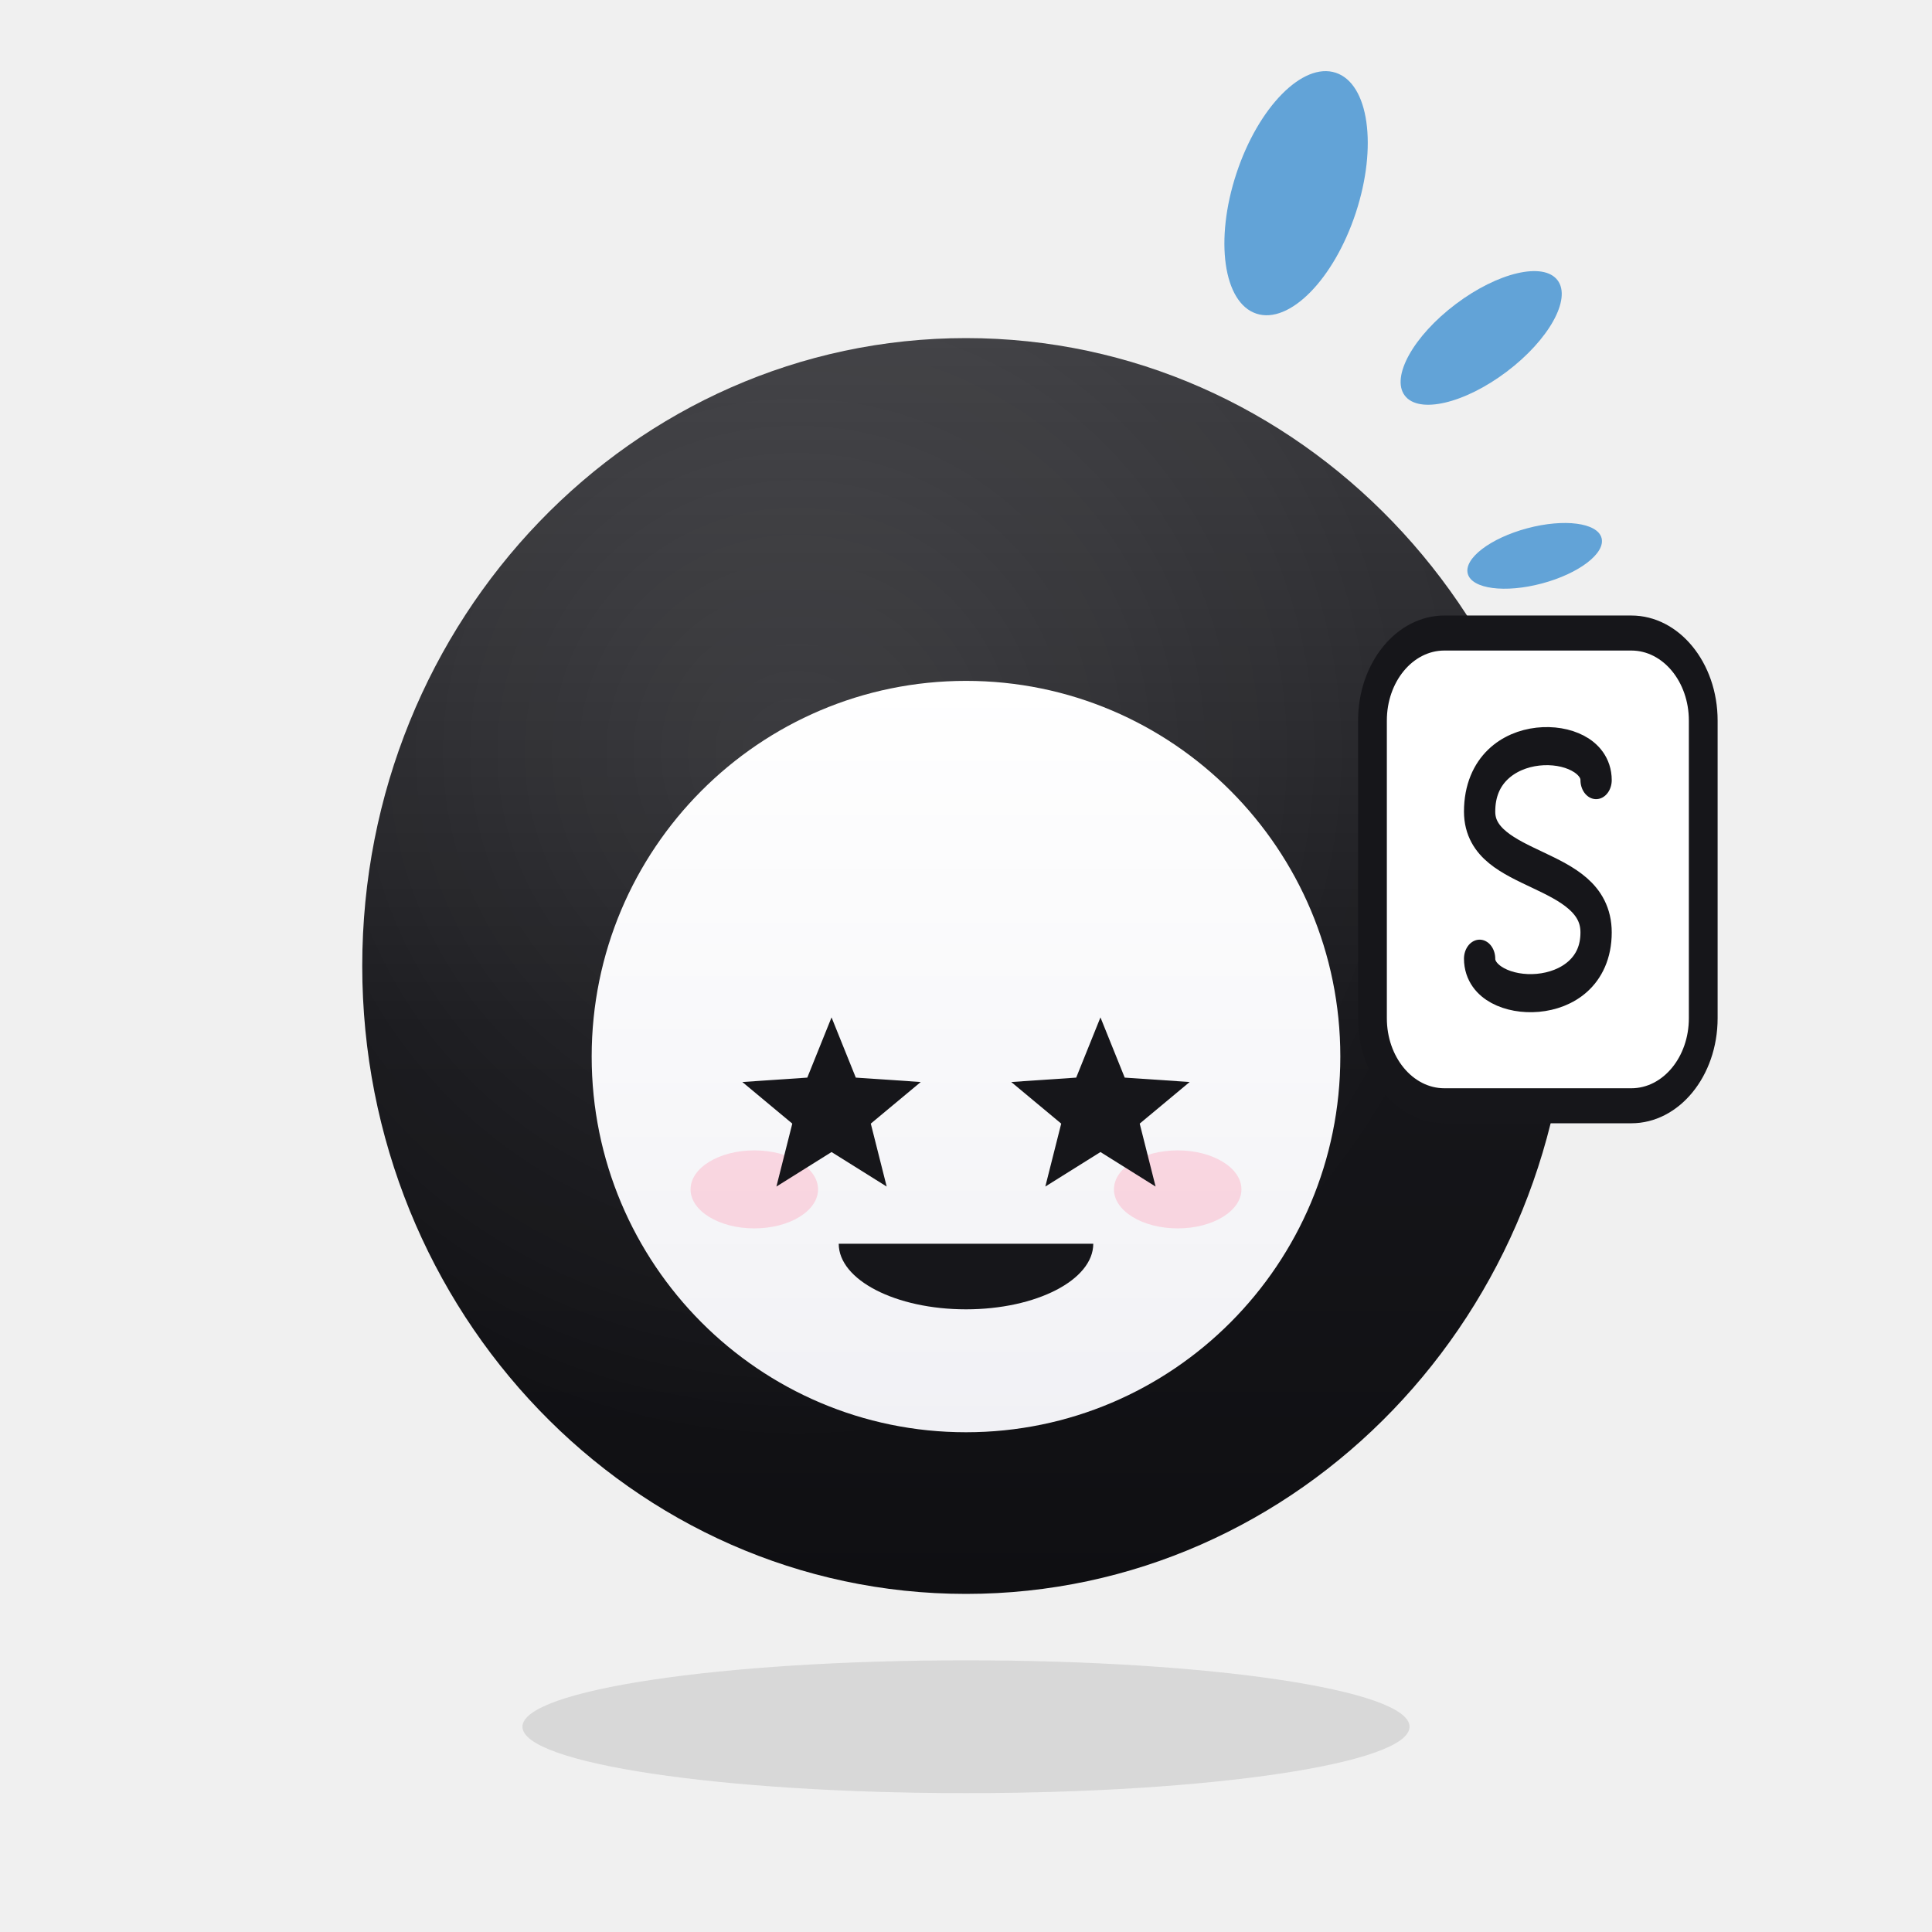
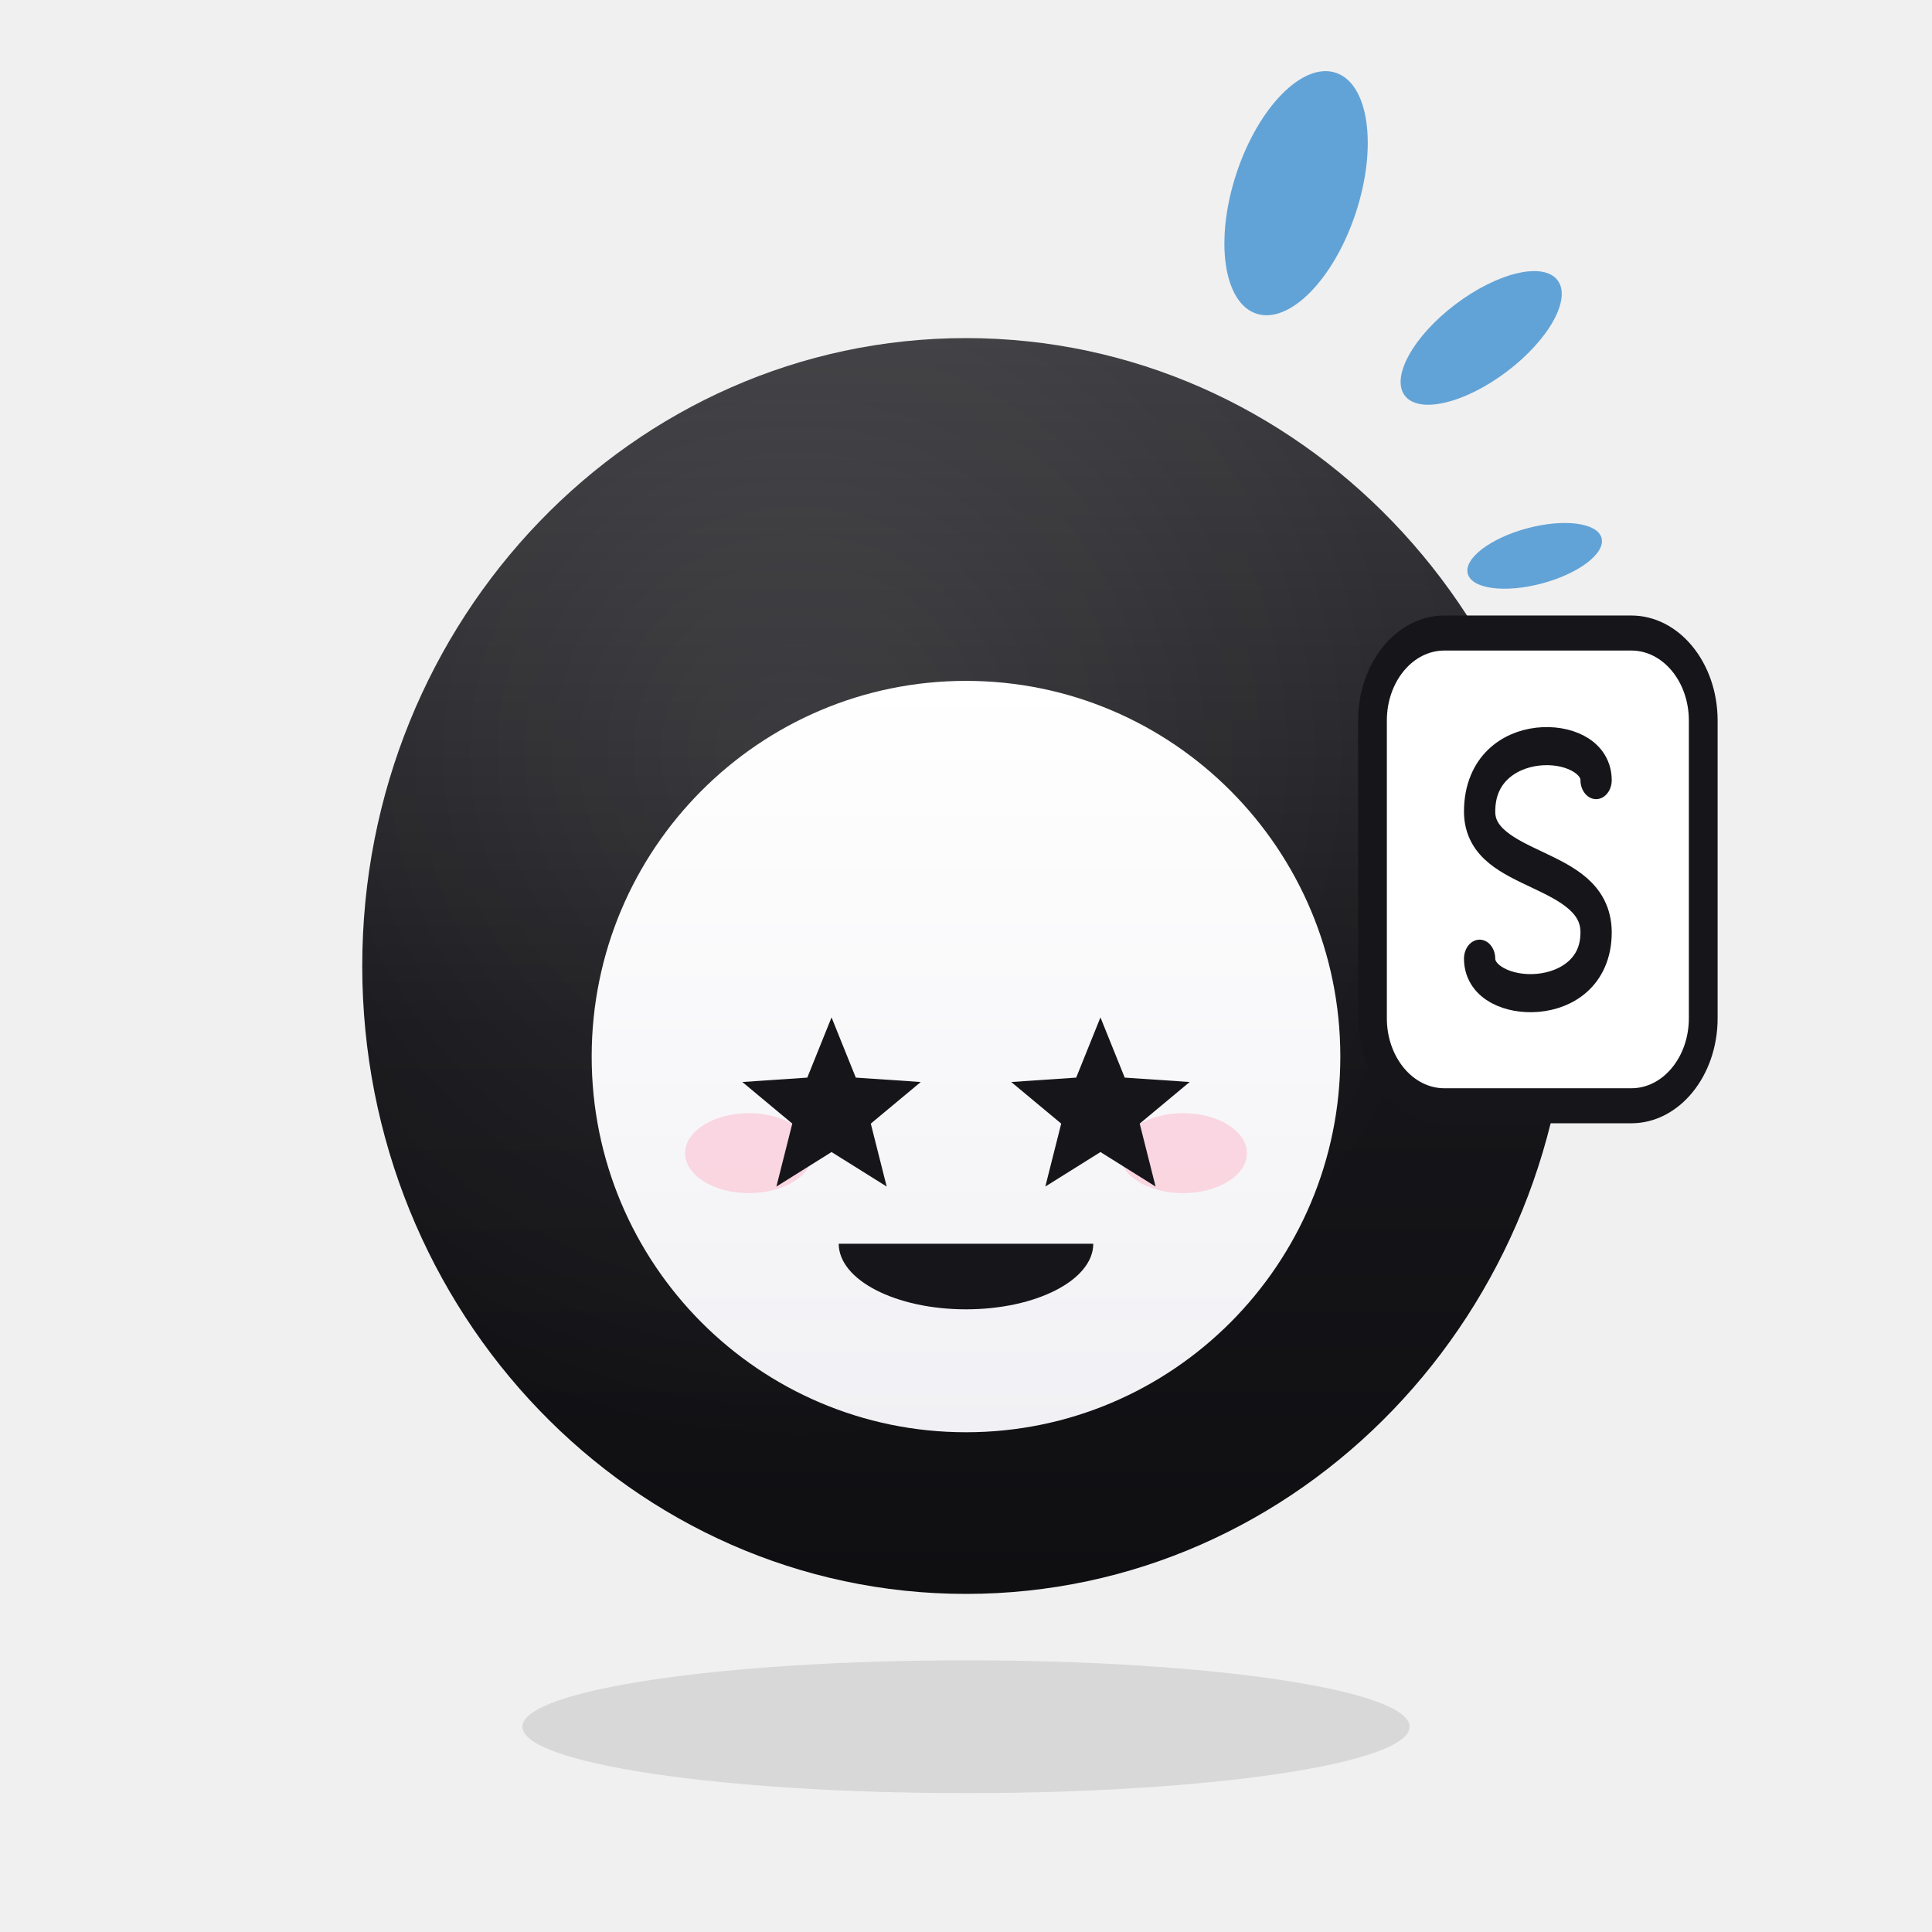
<svg xmlns="http://www.w3.org/2000/svg" width="320" height="320" viewBox="0 0 320 320">
  <defs>
    <linearGradient id="bg0" gradientUnits="userSpaceOnUse" x1="0" y1="-104" x2="0" y2="104">
      <stop offset="0" stop-color="#3b3b3f" />
      <stop offset="0.55" stop-color="#16161A" />
      <stop offset="1" stop-color="#0f0f12" />
    </linearGradient>
    <radialGradient id="bg1" gradientUnits="userSpaceOnUse" cx="-28" cy="-35.36" r="115" fx="-28" fy="-35.36">
      <stop offset="0" stop-color="#FFFFFF" />
      <stop offset="1" stop-color="rgba(255,255,255,0)" />
    </radialGradient>
    <linearGradient id="bg2" gradientUnits="userSpaceOnUse" x1="0" y1="-47.226" x2="0" y2="77.226">
      <stop offset="0" stop-color="#FFFFFF" />
      <stop offset="1" stop-color="#F1F1F5" />
    </linearGradient>
    <clipPath id="bc1">
      <path d="M62 15C62 49.367 34.242 77.226 0 77.226C-34.242 77.226 -62 49.367 -62 15C-62 -19.367 -34.242 -47.226 0 -47.226C34.242 -47.226 62 -19.367 62 15" transform="matrix(1 0 0 1 160 160)" />
    </clipPath>
  </defs>
  <path d="M73.467 126C73.467 132.075 40.575 137 0 137C-40.575 137 -73.467 132.075 -73.467 126C-73.467 119.925 -40.575 115 0 115C40.575 115 73.467 119.925 73.467 126" fill="rgba(22,22,26,0.13)" fill-opacity="0.857" transform="matrix(1 0 0 1 160 160)" />
  <path d="M100 0C100 57.438 55.228 104 0 104C-55.228 104 -100 57.438 -100 0C-100 -57.438 -55.228 -104 0 -104C55.228 -104 100 -57.438 100 0" fill="url(#bg0)" transform="matrix(1 0 0 1 160 160)" />
  <path d="M100 0C100 57.438 55.228 104 0 104C-55.228 104 -100 57.438 -100 0C-100 -57.438 -55.228 -104 0 -104C55.228 -104 100 -57.438 100 0" fill="url(#bg1)" fill-opacity="0.1" transform="matrix(1 0 0 1 160 160)" />
  <path d="M62 15C62 49.367 34.242 77.226 0 77.226C-34.242 77.226 -62 49.367 -62 15C-62 -19.367 -34.242 -47.226 0 -47.226C34.242 -47.226 62 -19.367 62 15" fill="url(#bg2)" transform="matrix(1 0 0 1 160 160)" />
-   <path d="M11.5 0C11.5 3.866 6.351 7 0 7C-6.351 7 -11.5 3.866 -11.5 0C-11.5 -3.866 -6.351 -7 0 -7C6.351 -7 11.5 -3.866 11.5 0" fill="rgba(255,138,168,0.42)" fill-opacity="0.7" transform="matrix(0.918 0 0 0.923 124.936 197)" />
-   <path d="M11.5 0C11.5 3.866 6.351 7 0 7C-6.351 7 -11.5 3.866 -11.5 0C-11.5 -3.866 -6.351 -7 0 -7C6.351 -7 11.5 -3.866 11.5 0" fill="rgba(255,138,168,0.42)" fill-opacity="0.7" transform="matrix(0.918 0 0 0.923 195.064 197)" />
+   <path d="M11.5 0C11.5 3.866 6.351 7 0 7C-6.351 7 -11.5 3.866 -11.5 0C-11.5 -3.866 -6.351 -7 0 -7C6.351 -7 11.5 -3.866 11.5 0" fill="rgba(255,138,168,0.42)" fill-opacity="0.7" transform="matrix(0.918 0 0 0.946 124.036 191)" />
+   <path d="M11.5 0C11.5 3.866 6.351 7 0 7C-6.351 7 -11.5 3.866 -11.5 0C-11.5 -3.866 -6.351 -7 0 -7C6.351 -7 11.5 -3.866 11.5 0" fill="rgba(255,138,168,0.42)" fill-opacity="0.7" transform="matrix(0.918 0 0 0.946 195.964 191)" />
  <g clip-path="url(#bc1)">
    <path d="M0 -16L4.138 -5.695L15.217 -4.944L6.695 2.175L9.405 12.944L0 7.04L-9.405 12.944L-6.695 2.175L-15.217 -4.944L-4.138 -5.695Z" fill="#16161A" transform="matrix(0.971 0 0 0.968 137.73 184)" />
    <path d="M0 -16L4.138 -5.695L15.217 -4.944L6.695 2.175L9.405 12.944L0 7.04L-9.405 12.944L-6.695 2.175L-15.217 -4.944L-4.138 -5.695Z" fill="#16161A" transform="matrix(0.971 0 0 0.968 182.27 184)" />
    <path d="M-21.08 0L21.08 0C21.08 6.835 11.642 12.376 0 12.376C-11.642 12.376 -21.08 6.835 -21.08 0Z" fill="#16161A" transform="matrix(1 0 0 0.878 160 206)" />
  </g>
  <path d="M-10.215 -10.816C-8.289 -8.119 -9.498 -3.956 -12.914 -1.517C-16.33 0.922 -20.66 0.713 -22.585 -1.984C-24.511 -4.681 -23.302 -8.844 -19.886 -11.283C-16.47 -13.722 -12.14 -13.513 -10.215 -10.816" fill="#2A2A31" transform="matrix(0.825 0 0 1 265.983 157.6)" />
  <path d="M17.2 0C17.2 11.267 9.499 20.4 0 20.4C-9.499 20.4 -17.2 11.267 -17.2 0C-17.2 -11.267 -9.499 -20.4 0 -20.4C9.499 -20.4 17.2 -11.267 17.2 0" fill="#2A2A31" transform="matrix(0.825 0 0 1 265.983 157.6)" />
  <path d="M10.407 0C10.407 11.598 5.748 21 0 21C-5.748 21 -10.407 11.598 -10.407 0C-10.407 -11.598 -5.748 -21 0 -21C5.748 -21 10.407 -11.598 10.407 0" fill="#1478C9" fill-opacity="0.644" transform="matrix(0.95 0.313 -0.313 0.95 214.672 32)" />
  <path d="M7.013 0C7.013 8.759 3.873 15.859 0 15.859C-3.873 15.859 -7.013 8.759 -7.013 0C-7.013 -8.759 -3.873 -15.859 0 -15.859C3.873 -15.859 7.013 -8.759 7.013 0" fill="#1478C9" fill-opacity="0.644" transform="matrix(0.602 0.798 -0.798 0.602 245.33 55.971)" />
  <path d="M4.73 0C4.73 6.334 2.612 11.469 0 11.469C-2.612 11.469 -4.73 6.334 -4.73 0C-4.73 -6.334 -2.612 -11.469 0 -11.469C2.612 -11.469 4.73 -6.334 4.73 0" fill="#1478C9" fill-opacity="0.644" transform="matrix(0.258 0.966 -0.966 0.258 254.188 92.067)" />
  <path d="M-13 -27L13 -27L13 -27C18.523 -27 23 -22.523 23 -17L23 17L23 17C23 22.523 18.523 27 13 27L-13 27L-13 27C-18.523 27 -23 22.523 -23 17L-23 -17L-23 -17C-23 -22.523 -18.523 -27 -13 -27Z" fill="#FFFFFF" transform="matrix(1.191 0 0 1.45 254.717 144)" />
  <path d="M-13 -27L13 -27L13 -27C18.523 -27 23 -22.523 23 -17L23 17L23 17C23 22.523 18.523 27 13 27L-13 27L-13 27C-18.523 27 -23 22.523 -23 17L-23 -17L-23 -17C-23 -22.523 -18.523 -27 -13 -27Z" fill="none" stroke="#16161A" stroke-width="4" stroke-linecap="round" stroke-linejoin="round" transform="matrix(1.191 0 0 1.45 254.717 144)" />
  <path d="M0.27 -0.34C0.27 -0.52 -0.27 -0.54 -0.27 -0.22C-0.27 0.02 0.27 -0.02 0.27 0.24C0.27 0.54 -0.27 0.52 -0.27 0.34" fill="none" stroke="#16161A" stroke-width="0.145" stroke-linecap="round" stroke-linejoin="round" transform="matrix(35.728 0 0 43.5 254.717 144)" />
</svg>
